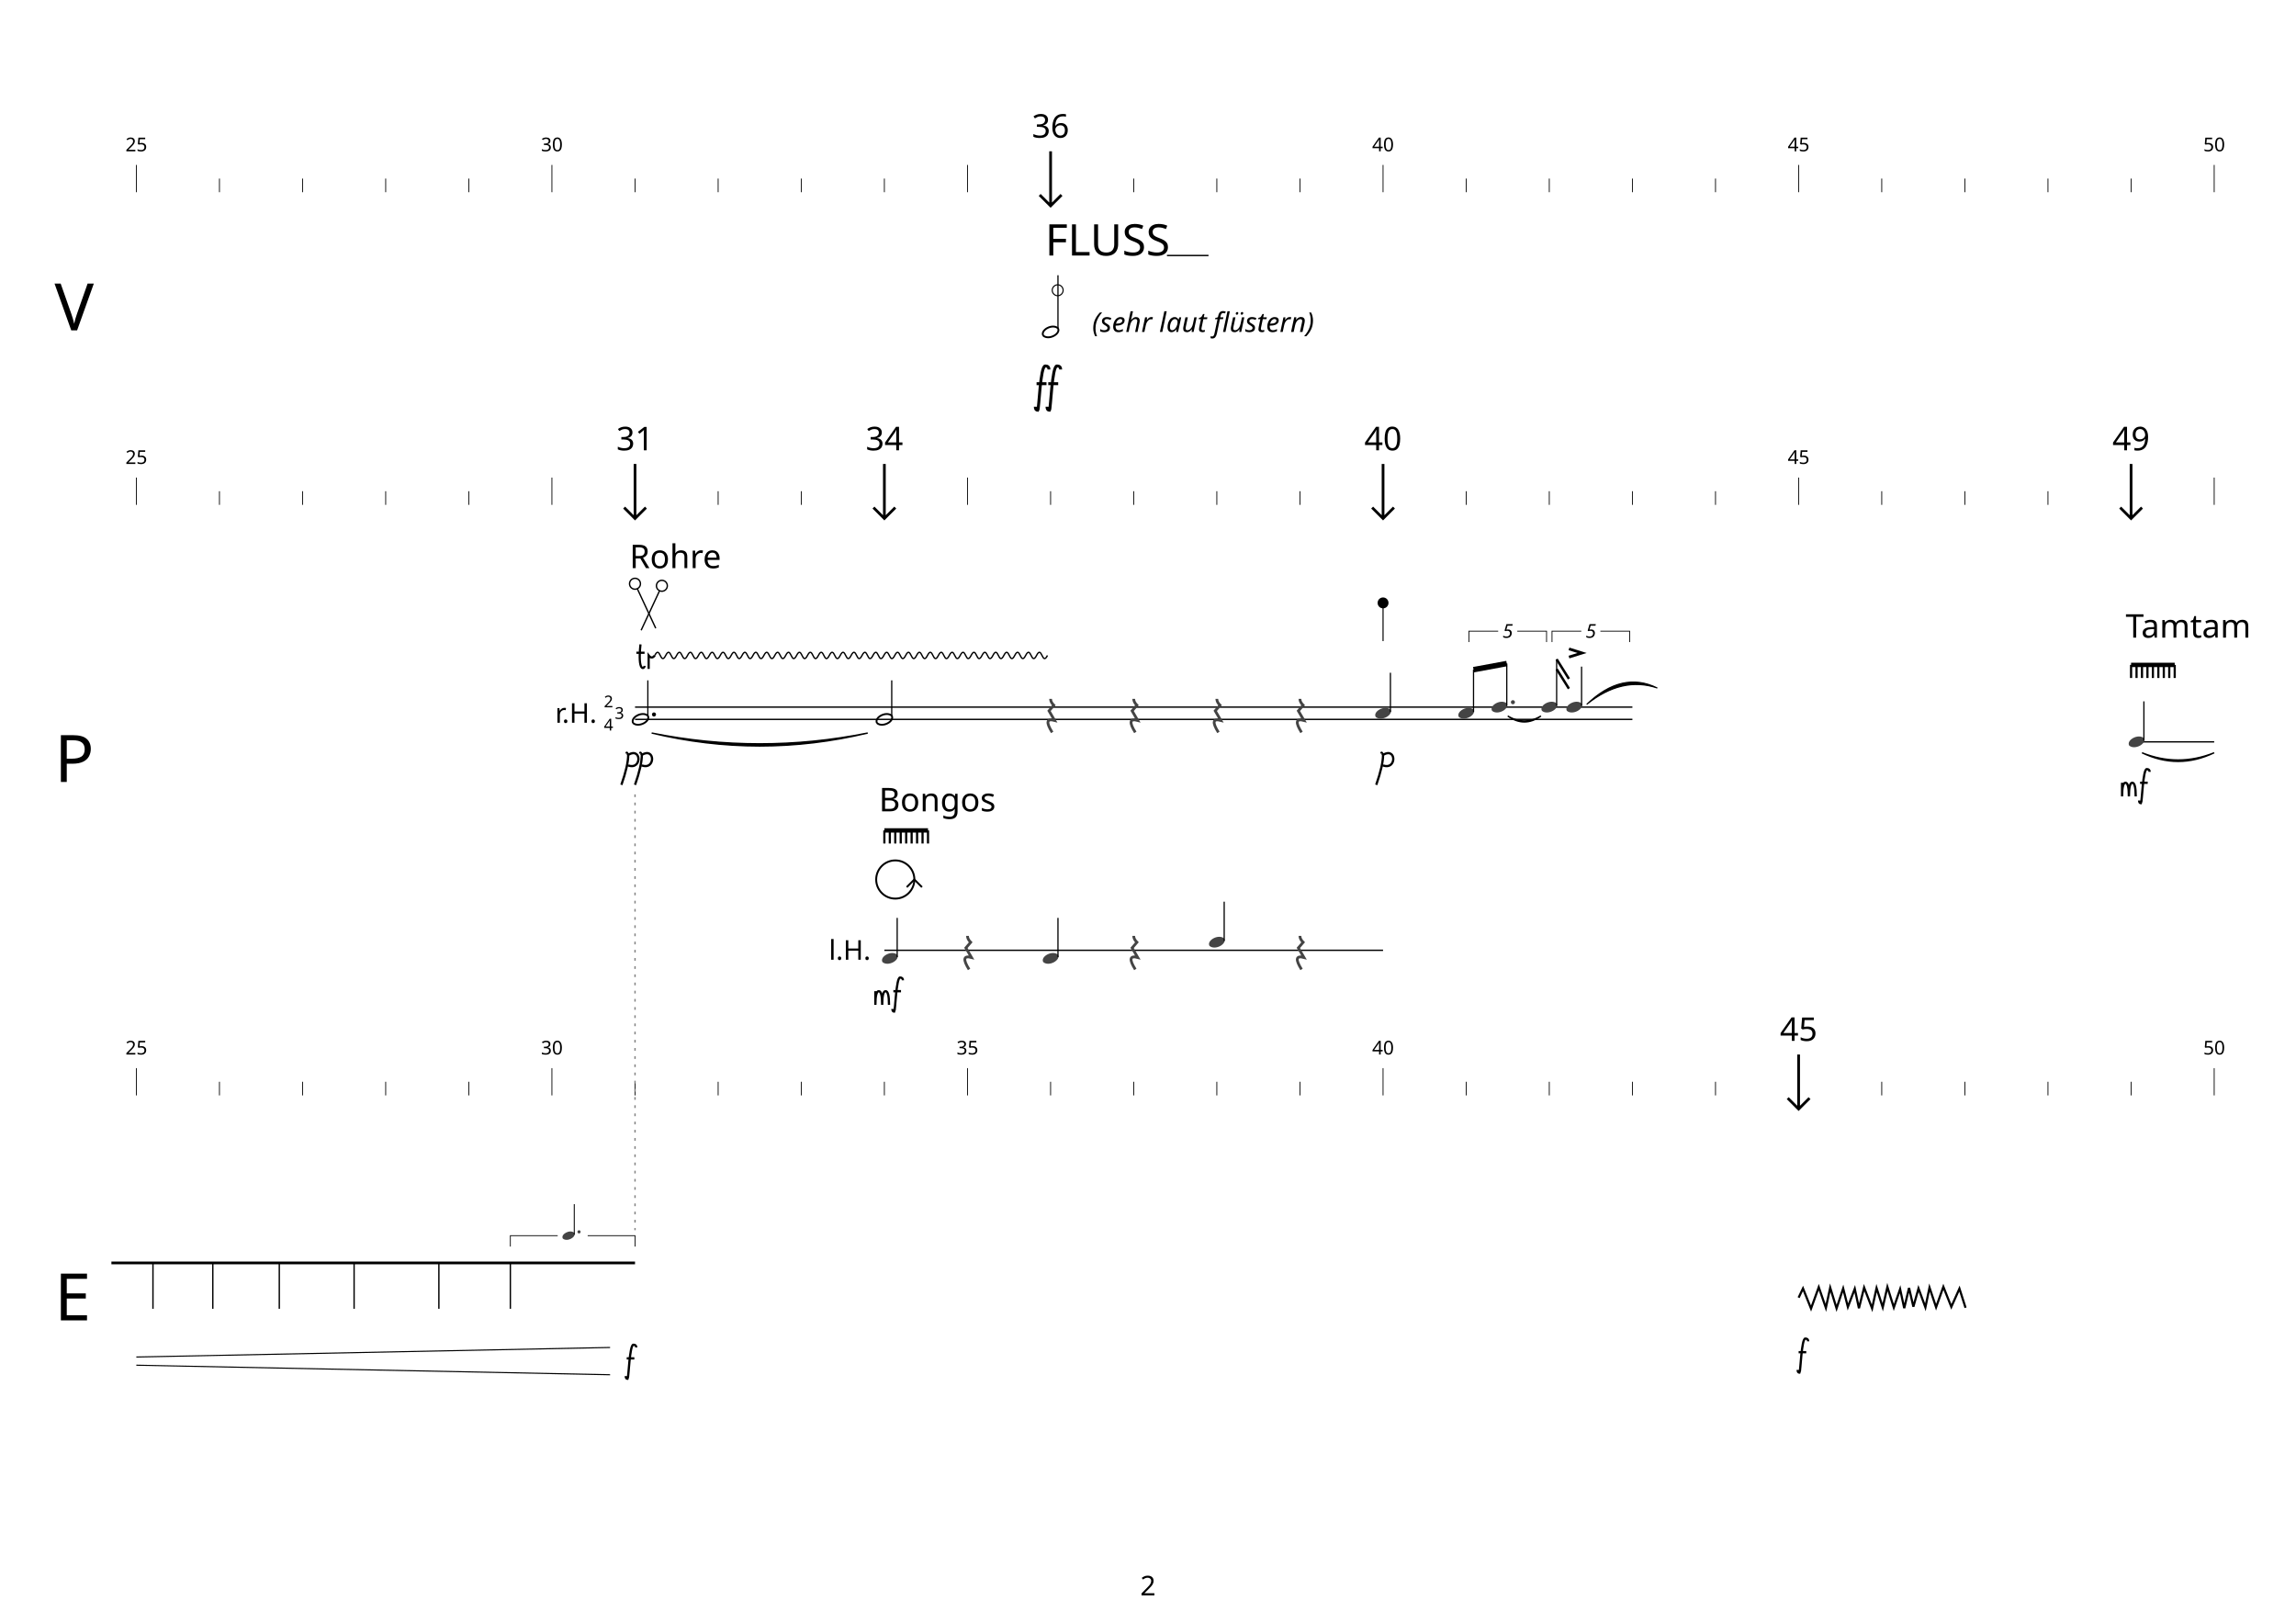
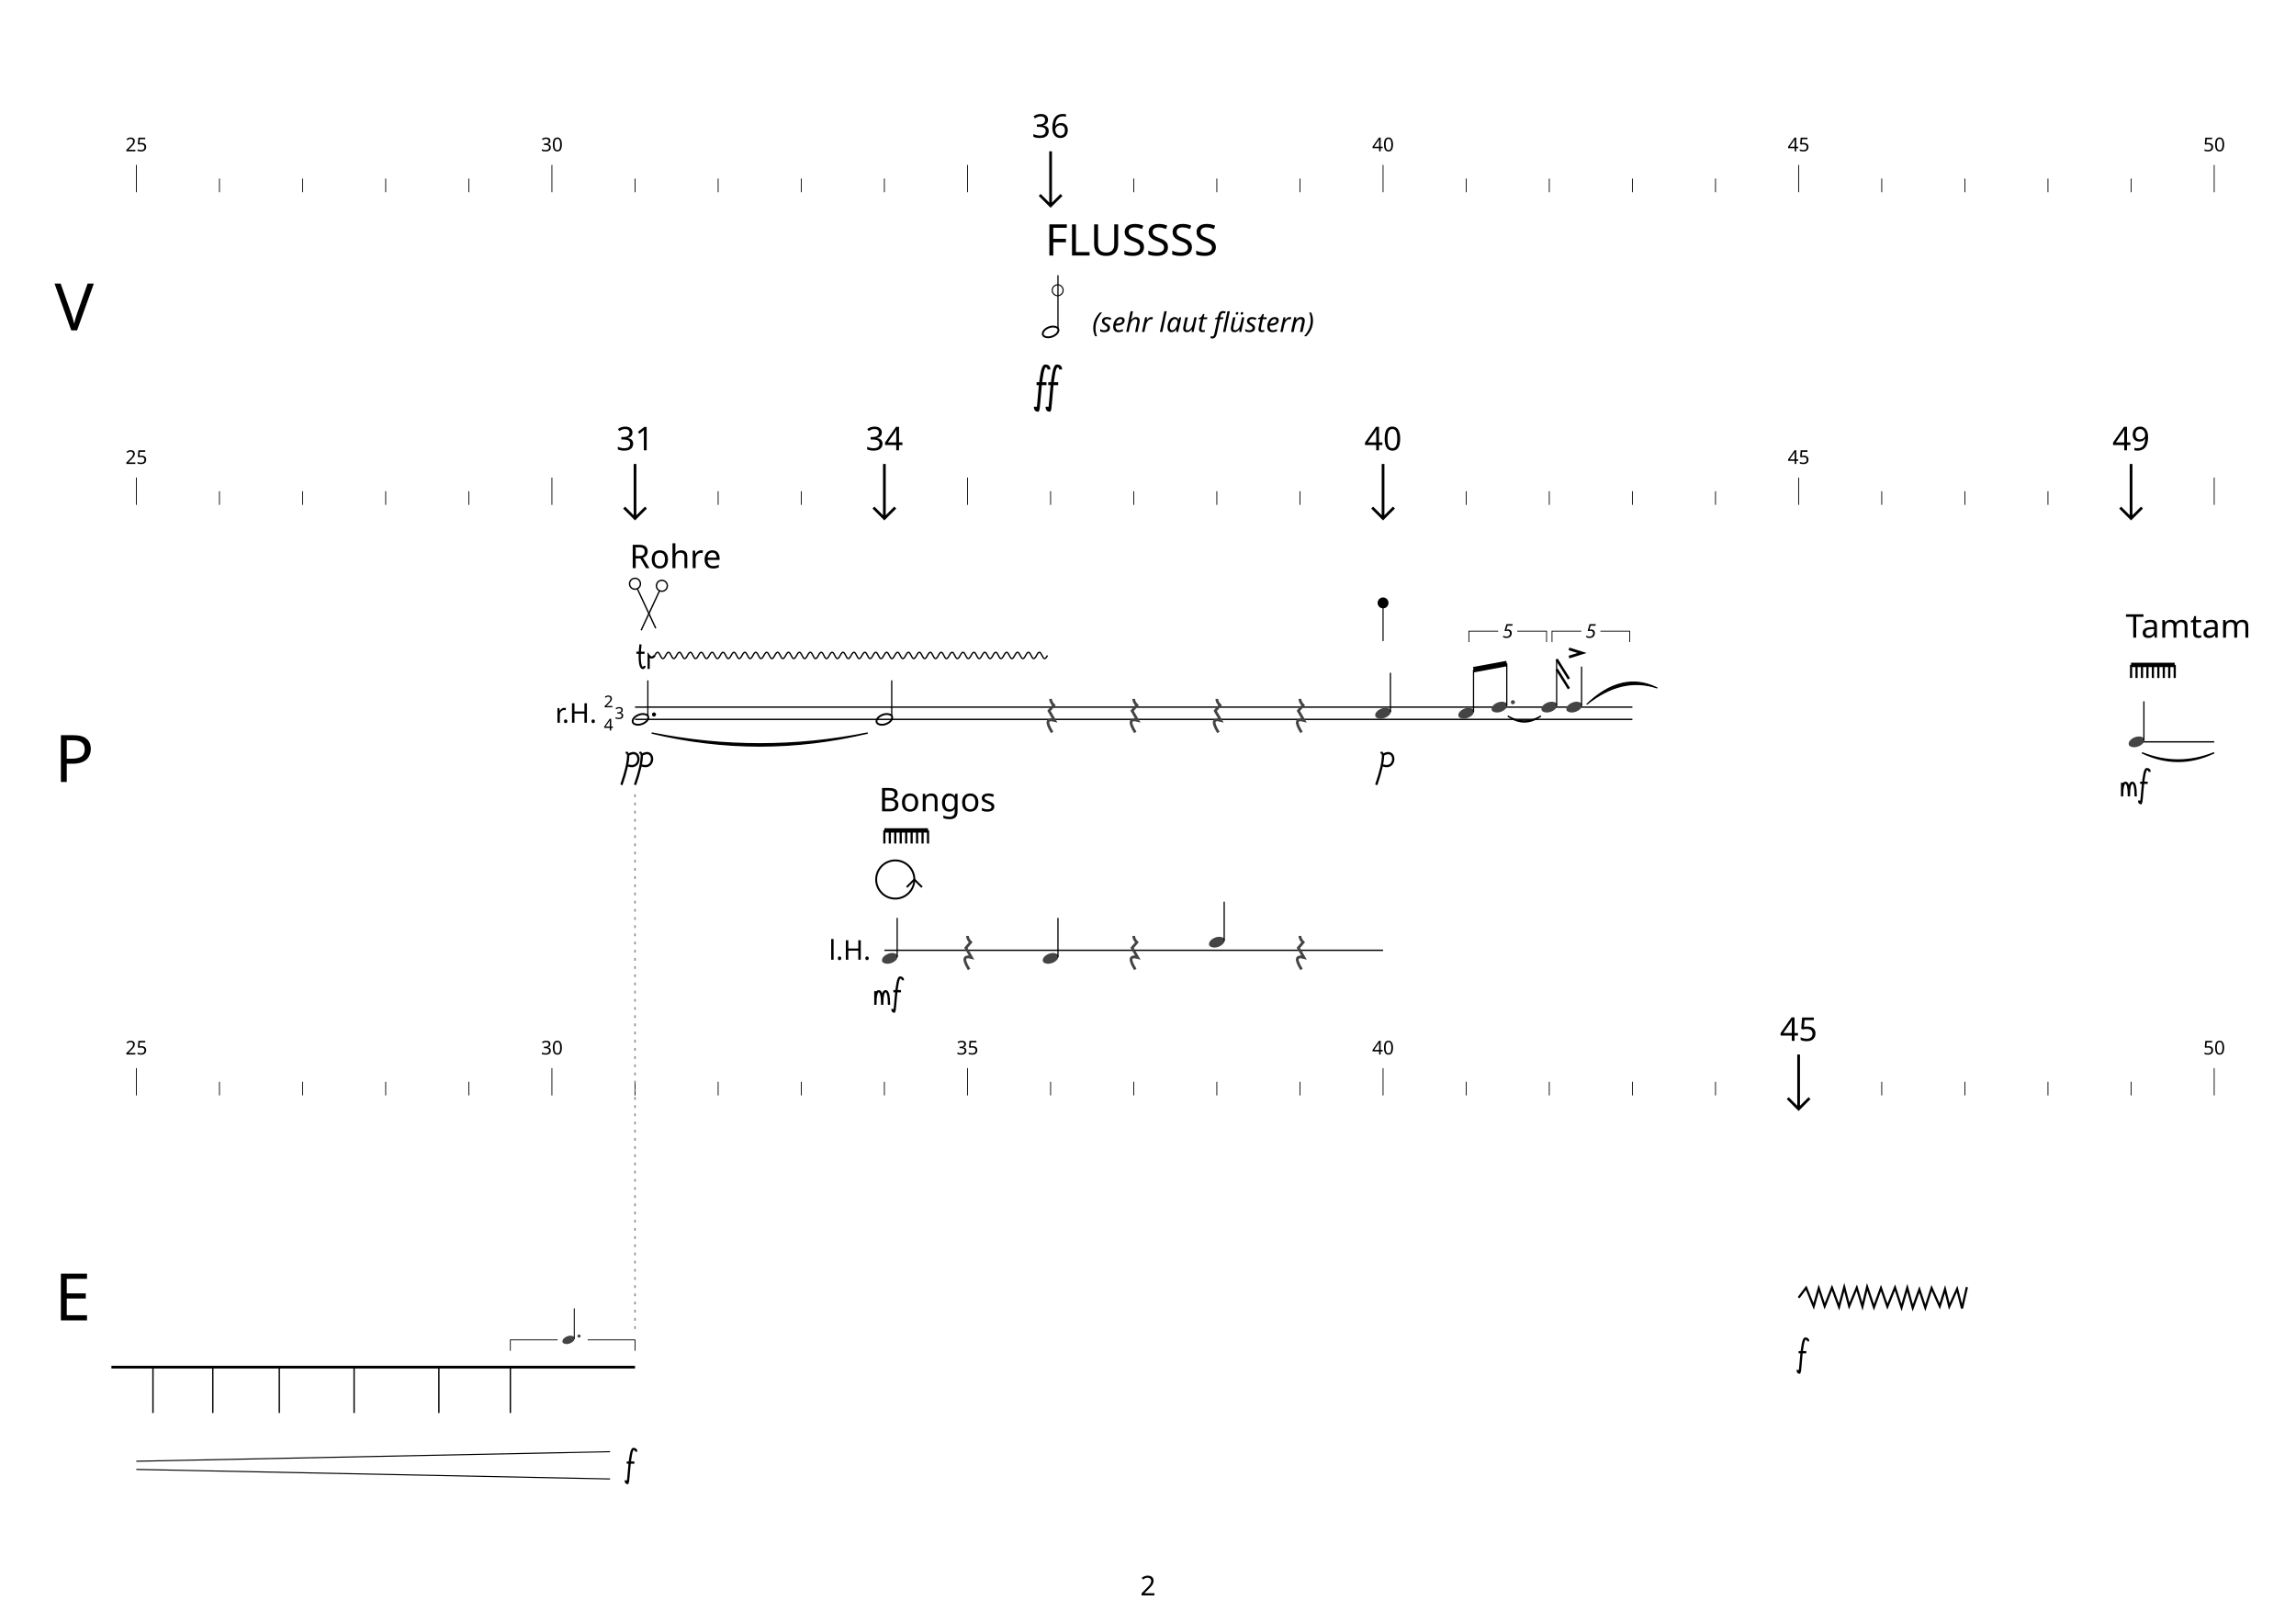
<svg xmlns="http://www.w3.org/2000/svg" width="3368" height="2380" viewBox="0 0 842 595" font-family="Simvoni">
  <defs>
</defs>
  <text x="421.0" y="585" font-size="10" text-anchor="middle">2</text>
  <text x="20.0" y="112.798" font-size="24" dominant-baseline="middle">V</text>
  <path d="M50.0,70.476 L50.0,60.476" stroke="black" stroke-width="0.3" />
  <text x="50.0" y="55.476" font-size="7" text-anchor="middle">25</text>
  <path d="M80.48,70.476 L80.48,65.476" stroke="black" stroke-width="0.3" />
  <path d="M110.96,70.476 L110.96,65.476" stroke="black" stroke-width="0.3" />
  <path d="M141.44,70.476 L141.44,65.476" stroke="black" stroke-width="0.3" />
  <path d="M171.92,70.476 L171.92,65.476" stroke="black" stroke-width="0.3" />
  <path d="M202.4,70.476 L202.4,60.476" stroke="black" stroke-width="0.3" />
  <text x="202.4" y="55.476" font-size="7" text-anchor="middle">30</text>
  <path d="M232.88,70.476 L232.88,65.476" stroke="black" stroke-width="0.3" />
  <path d="M263.36,70.476 L263.36,65.476" stroke="black" stroke-width="0.3" />
  <path d="M293.84,70.476 L293.84,65.476" stroke="black" stroke-width="0.3" />
  <path d="M324.32,70.476 L324.32,65.476" stroke="black" stroke-width="0.3" />
  <path d="M354.8,70.476 L354.8,60.476" stroke="black" stroke-width="0.3" />
  <path d="M385.28,70.476 L385.28,65.476" stroke="black" stroke-width="0.3" />
  <text x="385.28" y="50.476" font-size="12" text-anchor="middle">36</text>
  <path d="M385.28,55.476 V75.476 M381.28,71.476 L385.28,75.476 L389.28,71.476" stroke-width="1" stroke="black" fill="none" transform="rotate(0 385.28 55.47619)" />
  <path d="M415.76,70.476 L415.76,65.476" stroke="black" stroke-width="0.3" />
  <path d="M446.24,70.476 L446.24,65.476" stroke="black" stroke-width="0.3" />
  <path d="M476.72,70.476 L476.72,65.476" stroke="black" stroke-width="0.3" />
  <path d="M507.2,70.476 L507.2,60.476" stroke="black" stroke-width="0.3" />
  <text x="507.2" y="55.476" font-size="7" text-anchor="middle">40</text>
  <path d="M537.68,70.476 L537.68,65.476" stroke="black" stroke-width="0.3" />
  <path d="M568.16,70.476 L568.16,65.476" stroke="black" stroke-width="0.3" />
  <path d="M598.64,70.476 L598.64,65.476" stroke="black" stroke-width="0.3" />
  <path d="M629.12,70.476 L629.12,65.476" stroke="black" stroke-width="0.3" />
  <path d="M659.6,70.476 L659.6,60.476" stroke="black" stroke-width="0.3" />
  <text x="659.6" y="55.476" font-size="7" text-anchor="middle">45</text>
  <path d="M690.08,70.476 L690.08,65.476" stroke="black" stroke-width="0.3" />
  <path d="M720.56,70.476 L720.56,65.476" stroke="black" stroke-width="0.3" />
  <path d="M751.04,70.476 L751.04,65.476" stroke="black" stroke-width="0.3" />
  <path d="M781.52,70.476 L781.52,65.476" stroke="black" stroke-width="0.3" />
  <path d="M812.0,70.476 L812.0,60.476" stroke="black" stroke-width="0.3" />
  <text x="812.0" y="55.476" font-size="7" text-anchor="middle">50</text>
  <text x="20.0" y="278.393" font-size="24" dominant-baseline="middle">P</text>
  <path d="M50.0,185.119 L50.0,175.119" stroke="black" stroke-width="0.3" />
  <text x="50.0" y="170.119" font-size="7" text-anchor="middle">25</text>
  <path d="M80.48,185.119 L80.48,180.119" stroke="black" stroke-width="0.3" />
  <path d="M110.96,185.119 L110.96,180.119" stroke="black" stroke-width="0.3" />
  <path d="M141.44,185.119 L141.44,180.119" stroke="black" stroke-width="0.3" />
  <path d="M171.92,185.119 L171.92,180.119" stroke="black" stroke-width="0.3" />
  <path d="M202.4,185.119 L202.4,175.119" stroke="black" stroke-width="0.3" />
  <path d="M232.88,185.119 L232.88,180.119" stroke="black" stroke-width="0.3" />
  <text x="232.88" y="165.119" font-size="12" text-anchor="middle">31</text>
  <path d="M232.88,170.119 V190.119 M228.88,186.119 L232.88,190.119 L236.88,186.119" stroke-width="1" stroke="black" fill="none" transform="rotate(0 232.88 170.119)" />
  <path d="M263.36,185.119 L263.36,180.119" stroke="black" stroke-width="0.3" />
  <path d="M293.84,185.119 L293.84,180.119" stroke="black" stroke-width="0.3" />
  <path d="M324.32,185.119 L324.32,180.119" stroke="black" stroke-width="0.3" />
  <text x="324.32" y="165.119" font-size="12" text-anchor="middle">34</text>
  <path d="M324.32,170.119 V190.119 M320.32,186.119 L324.32,190.119 L328.32,186.119" stroke-width="1" stroke="black" fill="none" transform="rotate(0 324.32 170.119)" />
  <path d="M354.8,185.119 L354.8,175.119" stroke="black" stroke-width="0.3" />
  <path d="M385.28,185.119 L385.28,180.119" stroke="black" stroke-width="0.3" />
  <path d="M415.76,185.119 L415.76,180.119" stroke="black" stroke-width="0.3" />
  <path d="M446.24,185.119 L446.24,180.119" stroke="black" stroke-width="0.3" />
  <path d="M476.72,185.119 L476.72,180.119" stroke="black" stroke-width="0.3" />
  <path d="M507.2,185.119 L507.2,175.119" stroke="black" stroke-width="0.3" />
  <text x="507.2" y="165.119" font-size="12" text-anchor="middle">40</text>
  <path d="M507.2,170.119 V190.119 M503.2,186.119 L507.2,190.119 L511.2,186.119" stroke-width="1" stroke="black" fill="none" transform="rotate(0 507.2 170.119)" />
  <path d="M537.68,185.119 L537.68,180.119" stroke="black" stroke-width="0.3" />
  <path d="M568.16,185.119 L568.16,180.119" stroke="black" stroke-width="0.3" />
  <path d="M598.64,185.119 L598.64,180.119" stroke="black" stroke-width="0.3" />
  <path d="M629.12,185.119 L629.12,180.119" stroke="black" stroke-width="0.3" />
  <path d="M659.6,185.119 L659.6,175.119" stroke="black" stroke-width="0.3" />
  <text x="659.6" y="170.119" font-size="7" text-anchor="middle">45</text>
  <path d="M690.08,185.119 L690.08,180.119" stroke="black" stroke-width="0.3" />
  <path d="M720.56,185.119 L720.56,180.119" stroke="black" stroke-width="0.3" />
  <path d="M751.04,185.119 L751.04,180.119" stroke="black" stroke-width="0.3" />
  <path d="M781.52,185.119 L781.52,180.119" stroke="black" stroke-width="0.3" />
  <text x="781.52" y="165.119" font-size="12" text-anchor="middle">49</text>
  <path d="M781.52,170.119 V190.119 M777.52,186.119 L781.52,190.119 L785.52,186.119" stroke-width="1" stroke="black" fill="none" transform="rotate(0 781.52 170.119)" />
  <path d="M812.0,185.119 L812.0,175.119" stroke="black" stroke-width="0.3" />
  <text x="20.0" y="475.833" font-size="24" dominant-baseline="middle">E</text>
  <path d="M50.0,401.667 L50.0,391.667" stroke="black" stroke-width="0.3" />
  <text x="50.0" y="386.667" font-size="7" text-anchor="middle">25</text>
  <path d="M80.48,401.667 L80.48,396.667" stroke="black" stroke-width="0.3" />
  <path d="M110.96,401.667 L110.96,396.667" stroke="black" stroke-width="0.3" />
  <path d="M141.44,401.667 L141.44,396.667" stroke="black" stroke-width="0.3" />
  <path d="M171.92,401.667 L171.92,396.667" stroke="black" stroke-width="0.3" />
  <path d="M202.4,401.667 L202.4,391.667" stroke="black" stroke-width="0.3" />
  <text x="202.4" y="386.667" font-size="7" text-anchor="middle">30</text>
  <path d="M232.88,401.667 L232.88,396.667" stroke="black" stroke-width="0.3" />
  <path d="M263.36,401.667 L263.36,396.667" stroke="black" stroke-width="0.3" />
  <path d="M293.84,401.667 L293.84,396.667" stroke="black" stroke-width="0.3" />
  <path d="M324.32,401.667 L324.32,396.667" stroke="black" stroke-width="0.3" />
  <path d="M354.8,401.667 L354.8,391.667" stroke="black" stroke-width="0.3" />
  <text x="354.8" y="386.667" font-size="7" text-anchor="middle">35</text>
  <path d="M385.28,401.667 L385.28,396.667" stroke="black" stroke-width="0.3" />
  <path d="M415.76,401.667 L415.76,396.667" stroke="black" stroke-width="0.3" />
  <path d="M446.24,401.667 L446.24,396.667" stroke="black" stroke-width="0.3" />
  <path d="M476.72,401.667 L476.72,396.667" stroke="black" stroke-width="0.3" />
  <path d="M507.2,401.667 L507.2,391.667" stroke="black" stroke-width="0.3" />
  <text x="507.2" y="386.667" font-size="7" text-anchor="middle">40</text>
  <path d="M537.68,401.667 L537.68,396.667" stroke="black" stroke-width="0.3" />
  <path d="M568.16,401.667 L568.16,396.667" stroke="black" stroke-width="0.3" />
  <path d="M598.64,401.667 L598.64,396.667" stroke="black" stroke-width="0.3" />
  <path d="M629.12,401.667 L629.12,396.667" stroke="black" stroke-width="0.3" />
  <path d="M659.6,401.667 L659.6,391.667" stroke="black" stroke-width="0.3" />
  <text x="659.6" y="381.667" font-size="12" text-anchor="middle">45</text>
  <path d="M659.6,386.667 V406.667 M655.6,402.667 L659.6,406.667 L663.6,402.667" stroke-width="1" stroke="black" fill="none" transform="rotate(0 659.6 386.6667)" />
  <path d="M690.08,401.667 L690.08,396.667" stroke="black" stroke-width="0.3" />
  <path d="M720.56,401.667 L720.56,396.667" stroke="black" stroke-width="0.3" />
  <path d="M751.04,401.667 L751.04,396.667" stroke="black" stroke-width="0.3" />
  <path d="M781.52,401.667 L781.52,396.667" stroke="black" stroke-width="0.3" />
  <path d="M812.0,401.667 L812.0,391.667" stroke="black" stroke-width="0.3" />
  <text x="812.0" y="386.667" font-size="7" text-anchor="middle">50</text>
-   <text x="383.28" y="93.69" font-size="16">FLUSS</text>
-   <path d="M427.952,93.69 L443.192,93.69" stroke="black" stroke-width="0.5" />
+   <text x="383.28" y="93.69" font-size="16" textLength="64.008" lengthAdjust="spacing">FLUSSSS</text>
  <path d="M382.58,123.064 C381.455,121.039,385.955,118.564,387.98,120.364 C389.105,122.389,384.605,124.864,382.58,123.064" stroke="black" fill="none" stroke-width="0.675" />
  <path d="M387.98,120.364 L387.98,100.924" stroke="black" stroke-width="0.45" />
  <circle cx="387.88" cy="106.429" r="2" stroke="black" stroke-width="0.4" fill="none" />
  <text x="400.52" y="121.714" font-size="10" font-family="Cantarell Light" font-style="italic">(sehr laut flüstern)</text>
  <path d="M384.685,135.49 Q384.685,134.19,383.32,134.19 C381.5,134.19,381.045,149.79,380.59,150.44 Q379.68,150.44,379.68,149.14 M380.135,140.69 H383.775" stroke="black" fill="none" stroke-width="1.083" />
  <path d="M388.975,135.49 Q388.975,134.19,387.61,134.19 C385.79,134.19,385.335,149.79,384.88,150.44 Q383.97,150.44,383.97,149.14 M384.425,140.69 H388.065" stroke="black" fill="none" stroke-width="1.083" />
  <path d="M232.88,259.286 L598.64,259.286" stroke="black" stroke-width="0.5" />
  <text x="230.88" y="208.333" font-size="12" font-family="Cantarell">Rohre</text>
  <path d="M232.88,263.786 L598.64,263.786" stroke="black" stroke-width="0.5" />
  <text x="224.88" y="257.286" font-size="6" font-family="Cantarell" text-anchor="end" dominant-baseline="middle">2</text>
  <text x="224.88" y="265.786" font-size="6" font-family="Cantarell" text-anchor="end" dominant-baseline="middle">4</text>
  <text x="228.88" y="261.536" font-size="6" font-family="Cantarell" text-anchor="end" dominant-baseline="middle">3</text>
  <text x="218.88" y="261.536" font-size="10" text-anchor="end" dominant-baseline="middle" font-family="Cantarell">r.H.</text>
  <path d="M324.32,348.452 L507.2,348.452" stroke="black" stroke-width="0.5" />
  <text x="322.32" y="297.5" font-size="12" font-family="Cantarell">Bongos</text>
  <path d="M781.52,272.024 L812.0,272.024" stroke="black" stroke-width="0.5" />
  <text x="779.52" y="233.81" font-size="12" font-family="Cantarell">Tamtam</text>
  <circle cx="237.88" cy="213.333" r="2" stroke="black" fill="none" stroke-width="0.5" transform="rotate(25 237 225)" />
  <path d="M237.88,215.333 L237.88,231.333" stroke="black" stroke-width="0.5" transform="rotate(25 237 225)" />
  <circle cx="237.88" cy="213.333" r="2" stroke="black" fill="none" stroke-width="0.5" transform="rotate(-25 237 225)" />
  <path d="M237.88,215.333 L237.88,231.333" stroke="black" stroke-width="0.5" transform="rotate(-25 237 225)" />
  <path d="M232.18,265.136 C231.055,263.111,235.555,260.636,237.58,262.436 C238.705,264.461,234.205,266.936,232.18,265.136" stroke="black" fill="none" stroke-width="0.675" />
  <path d="M237.58,262.436 L237.58,249.476" stroke="black" stroke-width="0.45" />
  <circle cx="239.83" cy="261.986" r="0.75" fill="black" />
  <path d="M238.976,268.786 Q278.6,276.711,318.224,268.786 Q278.6,278.295,238.976,268.786" fill="black" stroke="black" stroke-width="0.5" />
  <path d="M321.62,265.136 C320.495,263.111,324.995,260.636,327.02,262.436 C328.145,264.461,323.645,266.936,321.62,265.136" stroke="black" fill="none" stroke-width="0.675" />
  <path d="M327.02,262.436 L327.02,249.476" stroke="black" stroke-width="0.45" />
  <path d="M234.88,236.286 C233.755,246.786,236.38,245.286,236.38,244.161 M233.38,239.346 L236.38,239.346 M237.88,245.286 L237.88,240.336 Q239.005,241.836,240.13,240.336" fill="none" stroke="black" stroke-width="0.8" />
  <path d="M240.13,240.336 C242.13,236.336,242.13,244.336,244.13,240.336 C246.13,236.336,246.13,244.336,248.13,240.336 C250.13,236.336,250.13,244.336,252.13,240.336 C254.13,236.336,254.13,244.336,256.13,240.336 C258.13,236.336,258.13,244.336,260.13,240.336 C262.13,236.336,262.13,244.336,264.13,240.336 C266.13,236.336,266.13,244.336,268.13,240.336 C270.13,236.336,270.13,244.336,272.13,240.336 C274.13,236.336,274.13,244.336,276.13,240.336 C278.13,236.336,278.13,244.336,280.13,240.336 C282.13,236.336,282.13,244.336,284.13,240.336 C286.13,236.336,286.13,244.336,288.13,240.336 C290.13,236.336,290.13,244.336,292.13,240.336 C294.13,236.336,294.13,244.336,296.13,240.336 C298.13,236.336,298.13,244.336,300.13,240.336 C302.13,236.336,302.13,244.336,304.13,240.336 C306.13,236.336,306.13,244.336,308.13,240.336 C310.13,236.336,310.13,244.336,312.13,240.336 C314.13,236.336,314.13,244.336,316.13,240.336 C318.13,236.336,318.13,244.336,320.13,240.336 C322.13,236.336,322.13,244.336,324.13,240.336 C326.13,236.336,326.13,244.336,328.13,240.336 C330.13,236.336,330.13,244.336,332.13,240.336 C334.13,236.336,334.13,244.336,336.13,240.336 C338.13,236.336,338.13,244.336,340.13,240.336 C342.13,236.336,342.13,244.336,344.13,240.336 C346.13,236.336,346.13,244.336,348.13,240.336 C350.13,236.336,350.13,244.336,352.13,240.336 C354.13,236.336,354.13,244.336,356.13,240.336 C358.13,236.336,358.13,244.336,360.13,240.336 C362.13,236.336,362.13,244.336,364.13,240.336 C366.13,236.336,366.13,244.336,368.13,240.336 C370.13,236.336,370.13,244.336,372.13,240.336 C374.13,236.336,374.13,244.336,376.13,240.336 C378.13,236.336,378.13,244.336,380.13,240.336 C382.13,236.336,382.13,244.336,384.13,240.336" fill="none" stroke="black" stroke-width="0.5" />
  <path d="M229.755,276.286 Q229.755,275.536,230.38,276.786 Q230.38,280.661,227.88,287.786 M230.38,276.786 C235.38,273.786,235.38,282.536,230.38,280.661" stroke="black" fill="none" stroke-width="0.833" />
  <path d="M234.755,276.286 Q234.755,275.536,235.38,276.786 Q235.38,280.661,232.88,287.786 M235.38,276.786 C240.38,273.786,240.38,282.536,235.38,280.661" stroke="black" fill="none" stroke-width="0.833" />
  <path d="M385.865,268.556 Q382.355,262.998,386.743,264.168 L384.695,260.658 L386.45,258.611 Q385.28,257.441,385.28,256.271" stroke="#444" fill="none" stroke-width="1.012" />
  <path d="M416.345,268.556 Q412.835,262.998,417.222,264.168 L415.175,260.658 L416.93,258.611 Q415.76,257.441,415.76,256.271" stroke="#444" fill="none" stroke-width="1.012" />
  <path d="M446.825,268.556 Q443.315,262.998,447.702,264.168 L445.655,260.658 L447.41,258.611 Q446.24,257.441,446.24,256.271" stroke="#444" fill="none" stroke-width="1.012" />
  <path d="M477.305,268.556 Q473.795,262.998,478.183,264.168 L476.135,260.658 L477.89,258.611 Q476.72,257.441,476.72,256.271" stroke="#444" fill="none" stroke-width="1.012" />
  <circle cx="507.2" cy="221.071" r="2" fill="black" />
  <path d="M507.2,221.071 L507.2,235.071" stroke="black" stroke-width="0.4" />
  <path d="M504.5,262.886 C503.375,260.861,507.875,258.386,509.9,260.186 C511.025,262.211,506.525,264.686,504.5,262.886" fill="#444" />
  <path d="M509.9,261.086 L509.9,246.686" stroke="black" stroke-width="0.45" />
  <path d="M534.98,262.886 C533.855,260.861,538.355,258.386,540.38,260.186 C541.505,262.211,537.005,264.686,534.98,262.886" fill="#444" />
  <path d="M540.38,261.086 L540.38,245.561" stroke="black" stroke-width="0.45" />
  <path d="M547.172,260.636 C546.047,258.611,550.547,256.136,552.572,257.936 C553.697,259.961,549.197,262.436,547.172,260.636" fill="#444" />
  <path d="M552.572,258.836 L552.572,243.311" stroke="black" stroke-width="0.45" />
  <circle cx="554.822" cy="257.486" r="0.75" fill="#444" />
  <path d="M540.38,245.561 L552.572,243.311" stroke="black" stroke-width="2" />
  <path d="M552.92,262.536 Q559.016,266.193,565.112,262.536 Q559.016,266.925,552.92,262.536" fill="black" stroke="black" stroke-width="0.5" />
  <path d="M565.46,260.636 C564.335,258.611,568.835,256.136,570.86,257.936 C571.985,259.961,567.485,262.436,565.46,260.636" fill="#444" />
  <path d="M570.86,258.836 L570.86,241.736" stroke="black" stroke-width="0.45" />
  <path d="M570.86,241.736 L575.36,248.918" stroke="black" stroke-width="0.9" />
  <path d="M570.86,245.336 L575.36,252.518" stroke="black" stroke-width="0.9" />
  <path d="M574.604,260.636 C573.479,258.611,577.979,256.136,580.004,257.936 C581.129,259.961,576.629,262.436,574.604,260.636" fill="#444" />
  <path d="M580.004,258.836 L580.004,244.436" stroke="black" stroke-width="0.45" />
  <path d="M575.384,237.936 L580.184,239.436 L575.384,240.936" stroke="black" stroke-width="1" fill="none" />
  <path d="M581.876,258.286 Q594.83,247.923,607.784,252.286 Q594.83,245.85,581.876,258.286" fill="black" stroke="black" stroke-width="0.4" />
  <text x="552.92" y="231.436" font-size="7" text-anchor="middle" font-family="Cantarell" font-style="italic" dominant-baseline="middle">5</text>
  <path d="M538.68,235.436 L538.68,231.436 L549.42,231.436 M556.42,231.436 L567.16,231.436 L567.16,235.436" stroke="black" stroke-width="0.3" fill="none" />
  <text x="583.4" y="231.436" font-size="7" text-anchor="middle" font-family="Cantarell" font-style="italic" dominant-baseline="middle">5</text>
  <path d="M569.16,235.436 L569.16,231.436 L579.9,231.436 M586.9,231.436 L597.64,231.436 L597.64,235.436" stroke="black" stroke-width="0.3" fill="none" />
  <path d="M506.575,276.286 Q506.575,275.536,507.2,276.786 Q507.2,280.661,504.7,287.786 M507.2,276.786 C512.2,273.786,512.2,282.536,507.2,280.661" stroke="black" fill="none" stroke-width="0.833" />
  <text x="319.32" y="348.452" font-size="10" text-anchor="end" dominant-baseline="middle" font-family="Cantarell">l.H.</text>
  <path d="M324.32,304.5 L340.32,304.5" stroke="black" stroke-width="1.6" />
  <path d="M324.32,304.5 L324.32,309.3" stroke="black" stroke-width="0.8" />
  <path d="M326.32,304.5 L326.32,309.3" stroke="black" stroke-width="0.8" />
  <path d="M328.32,304.5 L328.32,309.3" stroke="black" stroke-width="0.8" />
  <path d="M330.32,304.5 L330.32,309.3" stroke="black" stroke-width="0.8" />
  <path d="M332.32,304.5 L332.32,309.3" stroke="black" stroke-width="0.8" />
  <path d="M334.32,304.5 L334.32,309.3" stroke="black" stroke-width="0.8" />
  <path d="M336.32,304.5 L336.32,309.3" stroke="black" stroke-width="0.8" />
  <path d="M338.32,304.5 L338.32,309.3" stroke="black" stroke-width="0.8" />
  <path d="M340.32,304.5 L340.32,309.3" stroke="black" stroke-width="0.8" />
  <circle cx="328.32" cy="322.5" r="7" fill="none" stroke="black" stroke-width="0.7" />
  <path d="M332.52,325.3 L335.32,322.5 L338.12,325.3" fill="none" stroke="black" stroke-width="0.7" />
  <path d="M321.02,363.452 L321.02,368.452 Q321.02,363.452,322.27,363.452 Q323.52,363.452,323.52,368.452 Q323.52,363.452,324.77,363.452 Q326.02,363.452,326.02,368.452" stroke="black" fill="none" stroke-width="0.833" />
  <path d="M331.12,359.452 Q331.12,358.452,330.07,358.452 C328.67,358.452,328.32,370.452,327.97,370.952 Q327.27,370.952,327.27,369.952 M327.62,363.452 H330.42" stroke="black" fill="none" stroke-width="0.833" />
  <path d="M323.62,352.772 C322.495,350.747,326.995,348.272,329.02,350.072 C330.145,352.097,325.645,354.572,323.62,352.772" fill="#444" />
  <path d="M329.02,350.972 L329.02,336.572" stroke="black" stroke-width="0.45" />
  <path d="M355.385,355.472 Q351.875,349.915,356.262,351.085 L354.215,347.575 L355.97,345.527 Q354.8,344.357,354.8,343.187" stroke="#444" fill="none" stroke-width="1.012" />
  <path d="M382.58,352.772 C381.455,350.747,385.955,348.272,387.98,350.072 C389.105,352.097,384.605,354.572,382.58,352.772" fill="#444" />
  <path d="M387.98,350.972 L387.98,336.572" stroke="black" stroke-width="0.45" />
  <path d="M416.345,355.472 Q412.835,349.915,417.222,351.085 L415.175,347.575 L416.93,345.527 Q415.76,344.357,415.76,343.187" stroke="#444" fill="none" stroke-width="1.012" />
  <path d="M443.54,346.832 C442.415,344.807,446.915,342.332,448.94,344.132 C450.065,346.157,445.565,348.632,443.54,346.832" fill="#444" />
  <path d="M448.94,345.032 L448.94,330.632" stroke="black" stroke-width="0.45" />
  <path d="M477.305,355.472 Q473.795,349.915,478.183,351.085 L476.135,347.575 L477.89,345.527 Q476.72,344.357,476.72,343.187" stroke="#444" fill="none" stroke-width="1.012" />
  <path d="M781.52,243.81 L797.52,243.81" stroke="black" stroke-width="1.6" />
  <path d="M781.52,243.81 L781.52,248.61" stroke="black" stroke-width="0.8" />
  <path d="M783.52,243.81 L783.52,248.61" stroke="black" stroke-width="0.8" />
  <path d="M785.52,243.81 L785.52,248.61" stroke="black" stroke-width="0.8" />
  <path d="M787.52,243.81 L787.52,248.61" stroke="black" stroke-width="0.8" />
  <path d="M789.52,243.81 L789.52,248.61" stroke="black" stroke-width="0.8" />
  <path d="M791.52,243.81 L791.52,248.61" stroke="black" stroke-width="0.8" />
  <path d="M793.52,243.81 L793.52,248.61" stroke="black" stroke-width="0.8" />
  <path d="M795.52,243.81 L795.52,248.61" stroke="black" stroke-width="0.8" />
  <path d="M797.52,243.81 L797.52,248.61" stroke="black" stroke-width="0.8" />
  <path d="M780.82,273.374 C779.695,271.349,784.195,268.874,786.22,270.674 C787.345,272.699,782.845,275.174,780.82,273.374" fill="#444" />
  <path d="M786.22,271.574 L786.22,257.174" stroke="black" stroke-width="0.45" />
  <path d="M785.52,276.024 Q798.76,281.32,812.0,276.024 Q798.76,282.379,785.52,276.024" fill="black" stroke="black" stroke-width="0.5" />
  <path d="M778.22,287.024 L778.22,292.024 Q778.22,287.024,779.47,287.024 Q780.72,287.024,780.72,292.024 Q780.72,287.024,781.97,287.024 Q783.22,287.024,783.22,292.024" stroke="black" fill="none" stroke-width="0.833" />
  <path d="M788.32,283.024 Q788.32,282.024,787.27,282.024 C785.87,282.024,785.52,294.024,785.17,294.524 Q784.47,294.524,784.47,293.524 M784.82,287.024 H787.62" stroke="black" fill="none" stroke-width="0.833" />
-   <path d="M40.856,463.095 L232.88,463.095" stroke="black" stroke-width="1" />
-   <path d="M56.096,463.095 L56.096,479.91" stroke="black" stroke-width="0.5" />
-   <path d="M78.042,463.095 L78.042,479.91" stroke="black" stroke-width="0.5" />
-   <path d="M102.426,463.095 L102.426,479.91" stroke="black" stroke-width="0.5" />
-   <path d="M129.858,463.095 L129.858,479.91" stroke="black" stroke-width="0.5" />
-   <path d="M160.947,463.095 L160.947,479.91" stroke="black" stroke-width="0.5" />
-   <path d="M187.16,463.095 L187.16,479.91" stroke="black" stroke-width="0.5" />
-   <path d="M233.332,494.095 Q233.332,493.095,232.282,493.095 C230.882,493.095,230.532,505.095,230.182,505.595 Q229.482,505.595,229.482,504.595 M229.832,498.095 H232.632" stroke="black" fill="none" stroke-width="0.833" />
-   <path d="M223.736,494.095 L50.0,497.595 M50.0,500.595 L223.736,504.095" stroke="black" fill="none" stroke-width="0.4" />
-   <path d="M206.396,454.145 C205.521,452.57,209.021,450.645,210.596,452.045 C211.471,453.62,207.971,455.545,206.396,454.145" fill="#444" />
-   <path d="M210.596,452.745 L210.596,441.545" stroke="black" stroke-width="0.35" />
-   <circle cx="212.346" cy="451.695" r="0.583" fill="#444" />
-   <text x="210.02" y="453.095" font-size="7" text-anchor="middle" font-family="Cantarell" font-style="italic" dominant-baseline="middle" />
-   <path d="M187.16,457.095 L187.16,453.095 L204.52,453.095 M215.52,453.095 L232.88,453.095 L232.88,457.095" stroke="black" stroke-width="0.3" fill="none" />
-   <path d="M659.6,475.833 L661.204,472.45 L664.152,479.823 L666.985,471.989 L669.597,479.557 L671.182,472.183 L673.514,479.755 L675.937,472.456 L677.661,479.234 L680.19,472.581 L681.719,479.714 L683.617,472.126 L686.545,479.755 L688.182,472.321 L690.448,479.368 L692.155,471.922 L694.508,479.442 L696.818,472.712 L698.327,479.684 L700.094,472.258 L701.683,479.146 L703.563,472.458 L706.088,479.368 L707.599,472.142 L710.011,479.34 L712.678,471.851 L715.599,479.201 L718.577,472.519 L720.815,479.541" fill="none" stroke="black" stroke-width="0.8" />
+   <path d="M40.856,501.31 L232.88,501.31" stroke="black" stroke-width="1" />
+   <path d="M56.096,501.31 L56.096,518.124" stroke="black" stroke-width="0.5" />
+   <path d="M78.042,501.31 L78.042,518.124" stroke="black" stroke-width="0.5" />
+   <path d="M102.426,501.31 L102.426,518.124" stroke="black" stroke-width="0.5" />
+   <path d="M129.858,501.31 L129.858,518.124" stroke="black" stroke-width="0.5" />
+   <path d="M160.947,501.31 L160.947,518.124" stroke="black" stroke-width="0.5" />
+   <path d="M187.16,501.31 L187.16,518.124" stroke="black" stroke-width="0.5" />
+   <path d="M233.332,532.31 Q233.332,531.31,232.282,531.31 C230.882,531.31,230.532,543.31,230.182,543.81 Q229.482,543.81,229.482,542.81 M229.832,536.31 H232.632" stroke="black" fill="none" stroke-width="0.833" />
+   <path d="M223.736,532.31 L50.0,535.81 M50.0,538.81 L223.736,542.31" stroke="black" fill="none" stroke-width="0.4" />
+   <path d="M206.396,492.36 C205.521,490.785,209.021,488.86,210.596,490.26 C211.471,491.835,207.971,493.76,206.396,492.36" fill="#444" />
+   <path d="M210.596,490.96 L210.596,479.76" stroke="black" stroke-width="0.35" />
+   <circle cx="212.346" cy="489.91" r="0.583" fill="#444" />
+   <text x="210.02" y="491.31" font-size="7" text-anchor="middle" font-family="Cantarell" font-style="italic" dominant-baseline="middle" />
+   <path d="M187.16,495.31 L187.16,491.31 L204.52,491.31 M215.52,491.31 L232.88,491.31 L232.88,495.31" stroke="black" stroke-width="0.3" fill="none" />
+   <path d="M659.6,475.833 L662.351,472.181 L665.124,479.033 L666.992,472.359 L669.148,478.969 L671.833,472.162 L674.416,479.219 L676.331,471.965 L678.131,478.947 L680.925,472.202 L682.997,479.088 L684.724,471.901 L687.223,479.356 L689.79,472.289 L692.147,479.098 L694.942,472.122 L697.343,479.448 L699.437,472.23 L701.454,479.557 L703.878,472.814 L706.056,479.526 L708.369,472.302 L711.345,479.009 L713.287,472.695 L714.837,479.086 L717.723,472.634 L719.519,479.757 L721.307,471.951" fill="none" stroke="black" stroke-width="0.8" />
  <path d="M663.1,491.833 Q663.1,490.833,662.05,490.833 C660.65,490.833,660.3,502.833,659.95,503.333 Q659.25,503.333,659.25,502.333 M659.6,495.833 H662.4" stroke="black" fill="none" stroke-width="0.833" />
-   <path d="M232.88,291.286 L232.88,451.095" stroke="gray" stroke-width="0.5" stroke-dasharray="1 2" />
+   <path d="M232.88,291.286 L232.88,489.31" stroke="gray" stroke-width="0.5" stroke-dasharray="1 2" />
</svg>
